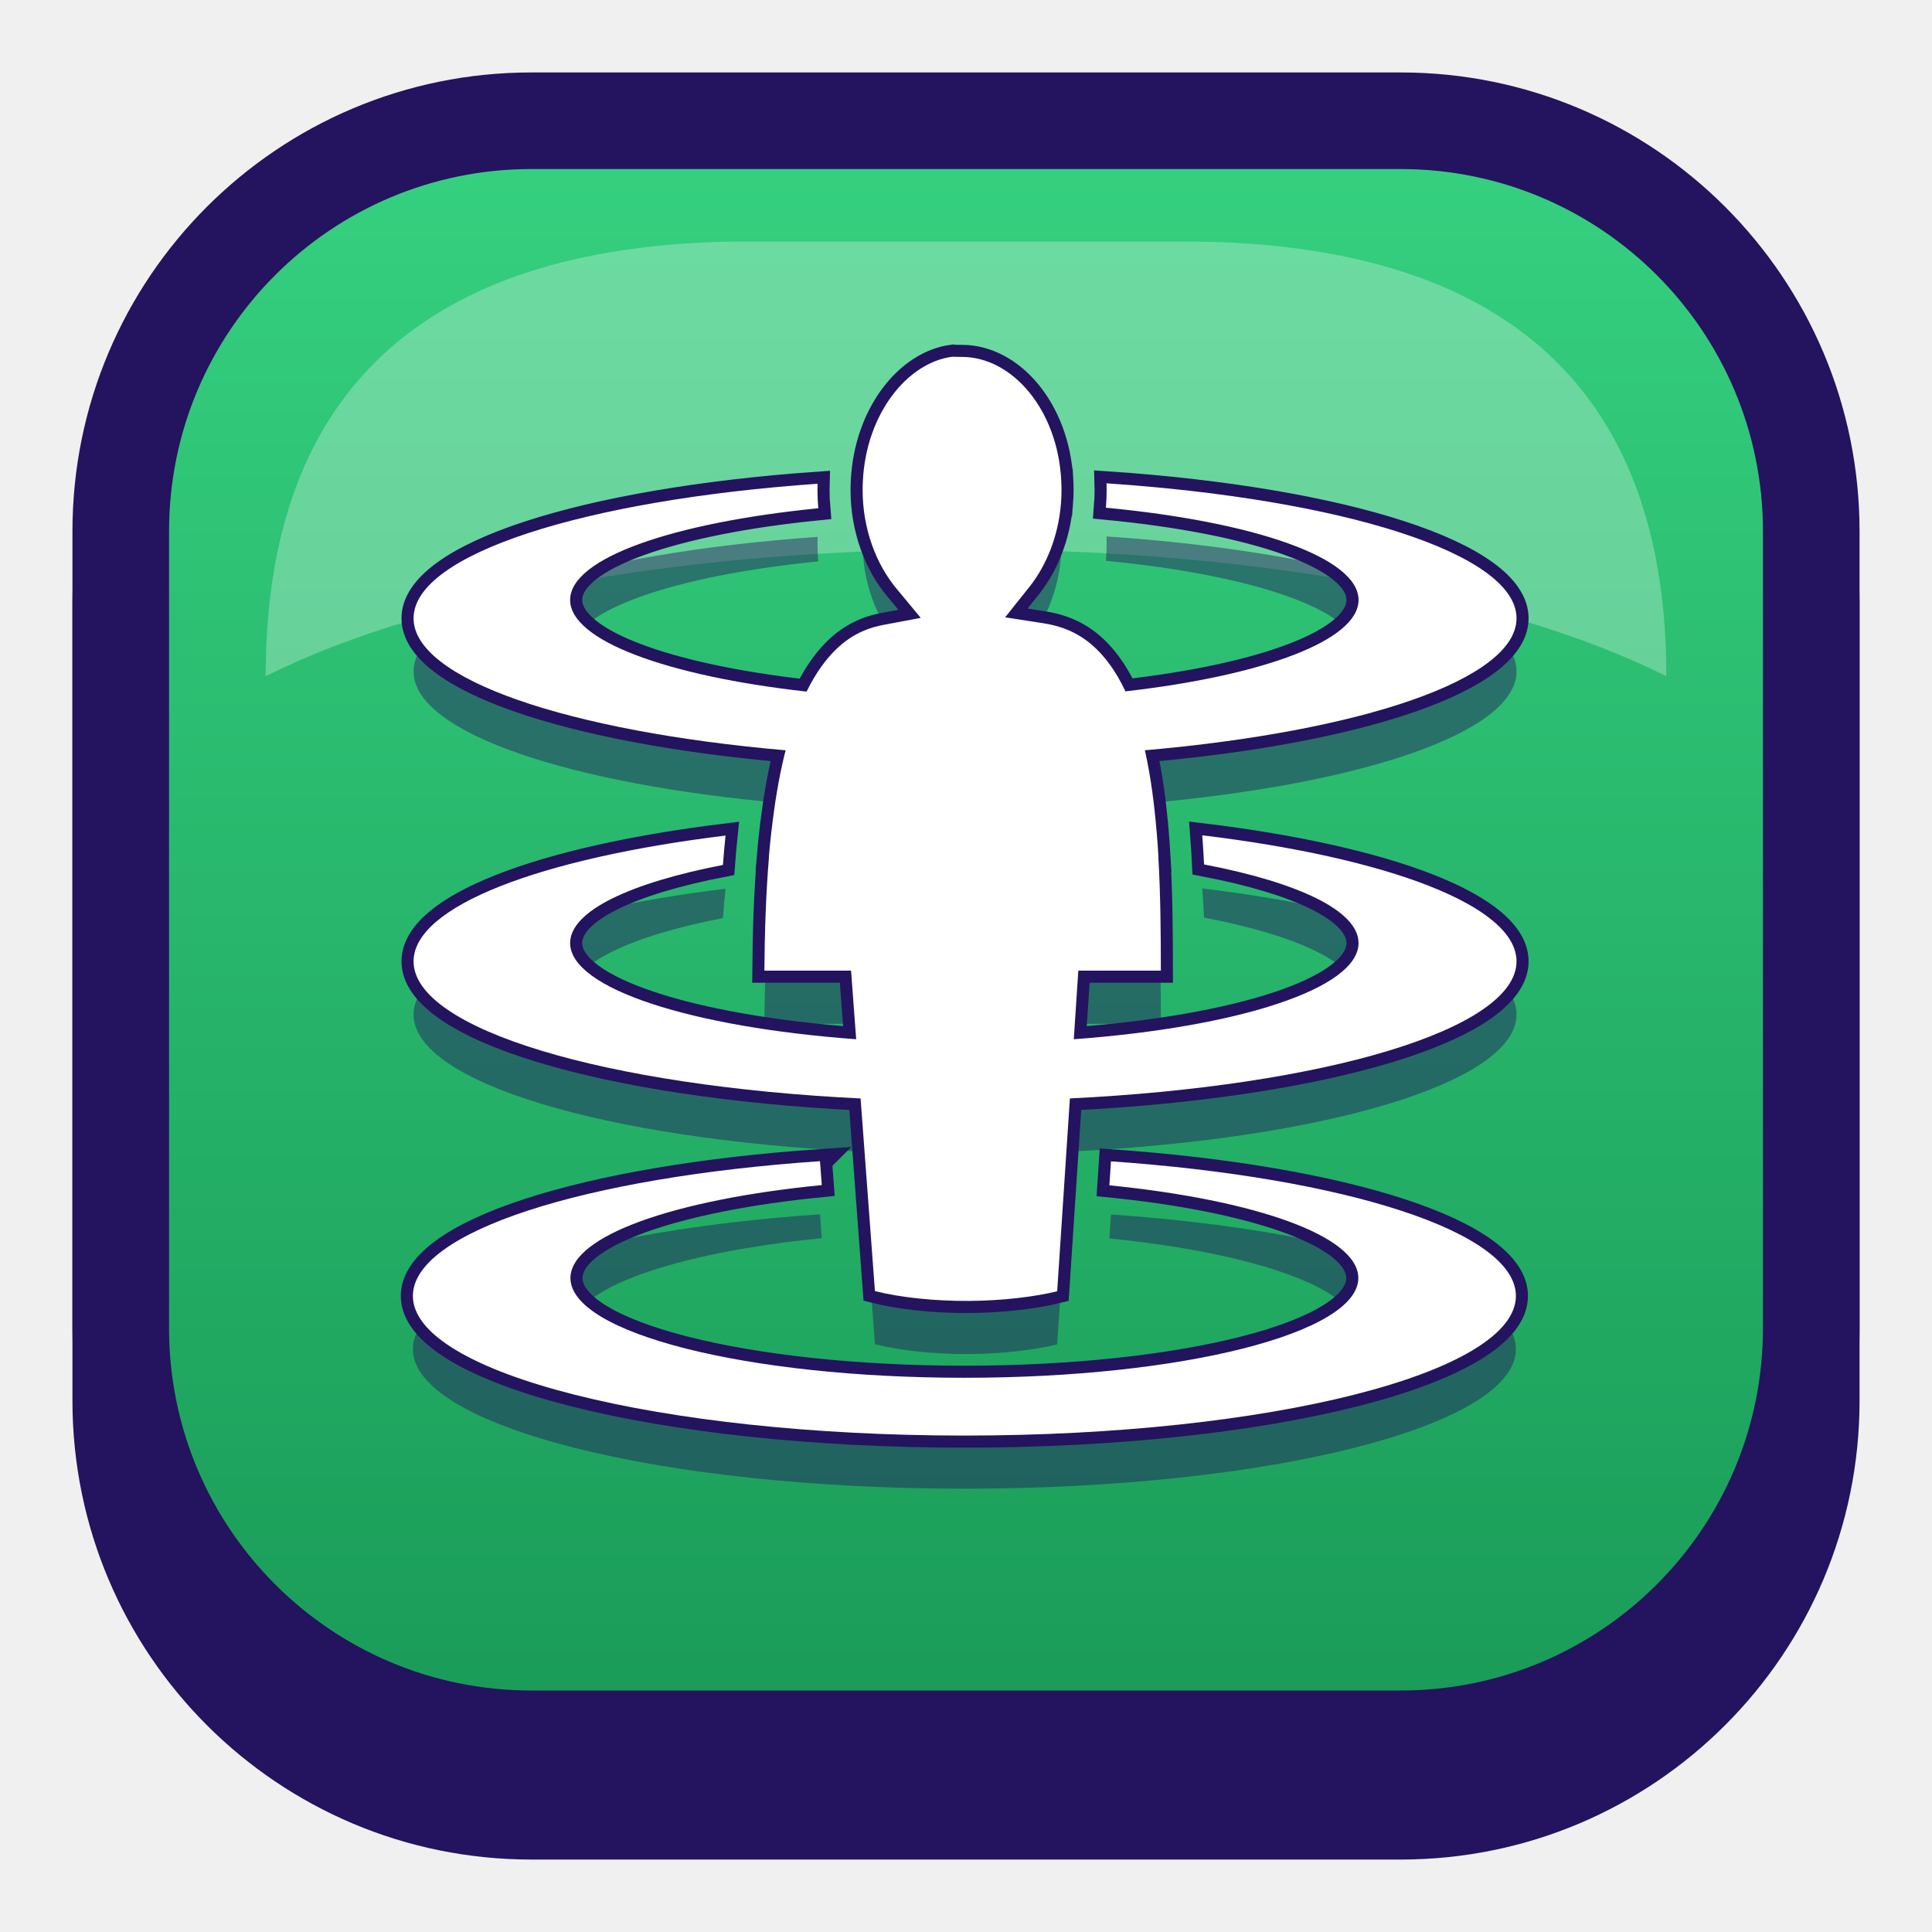
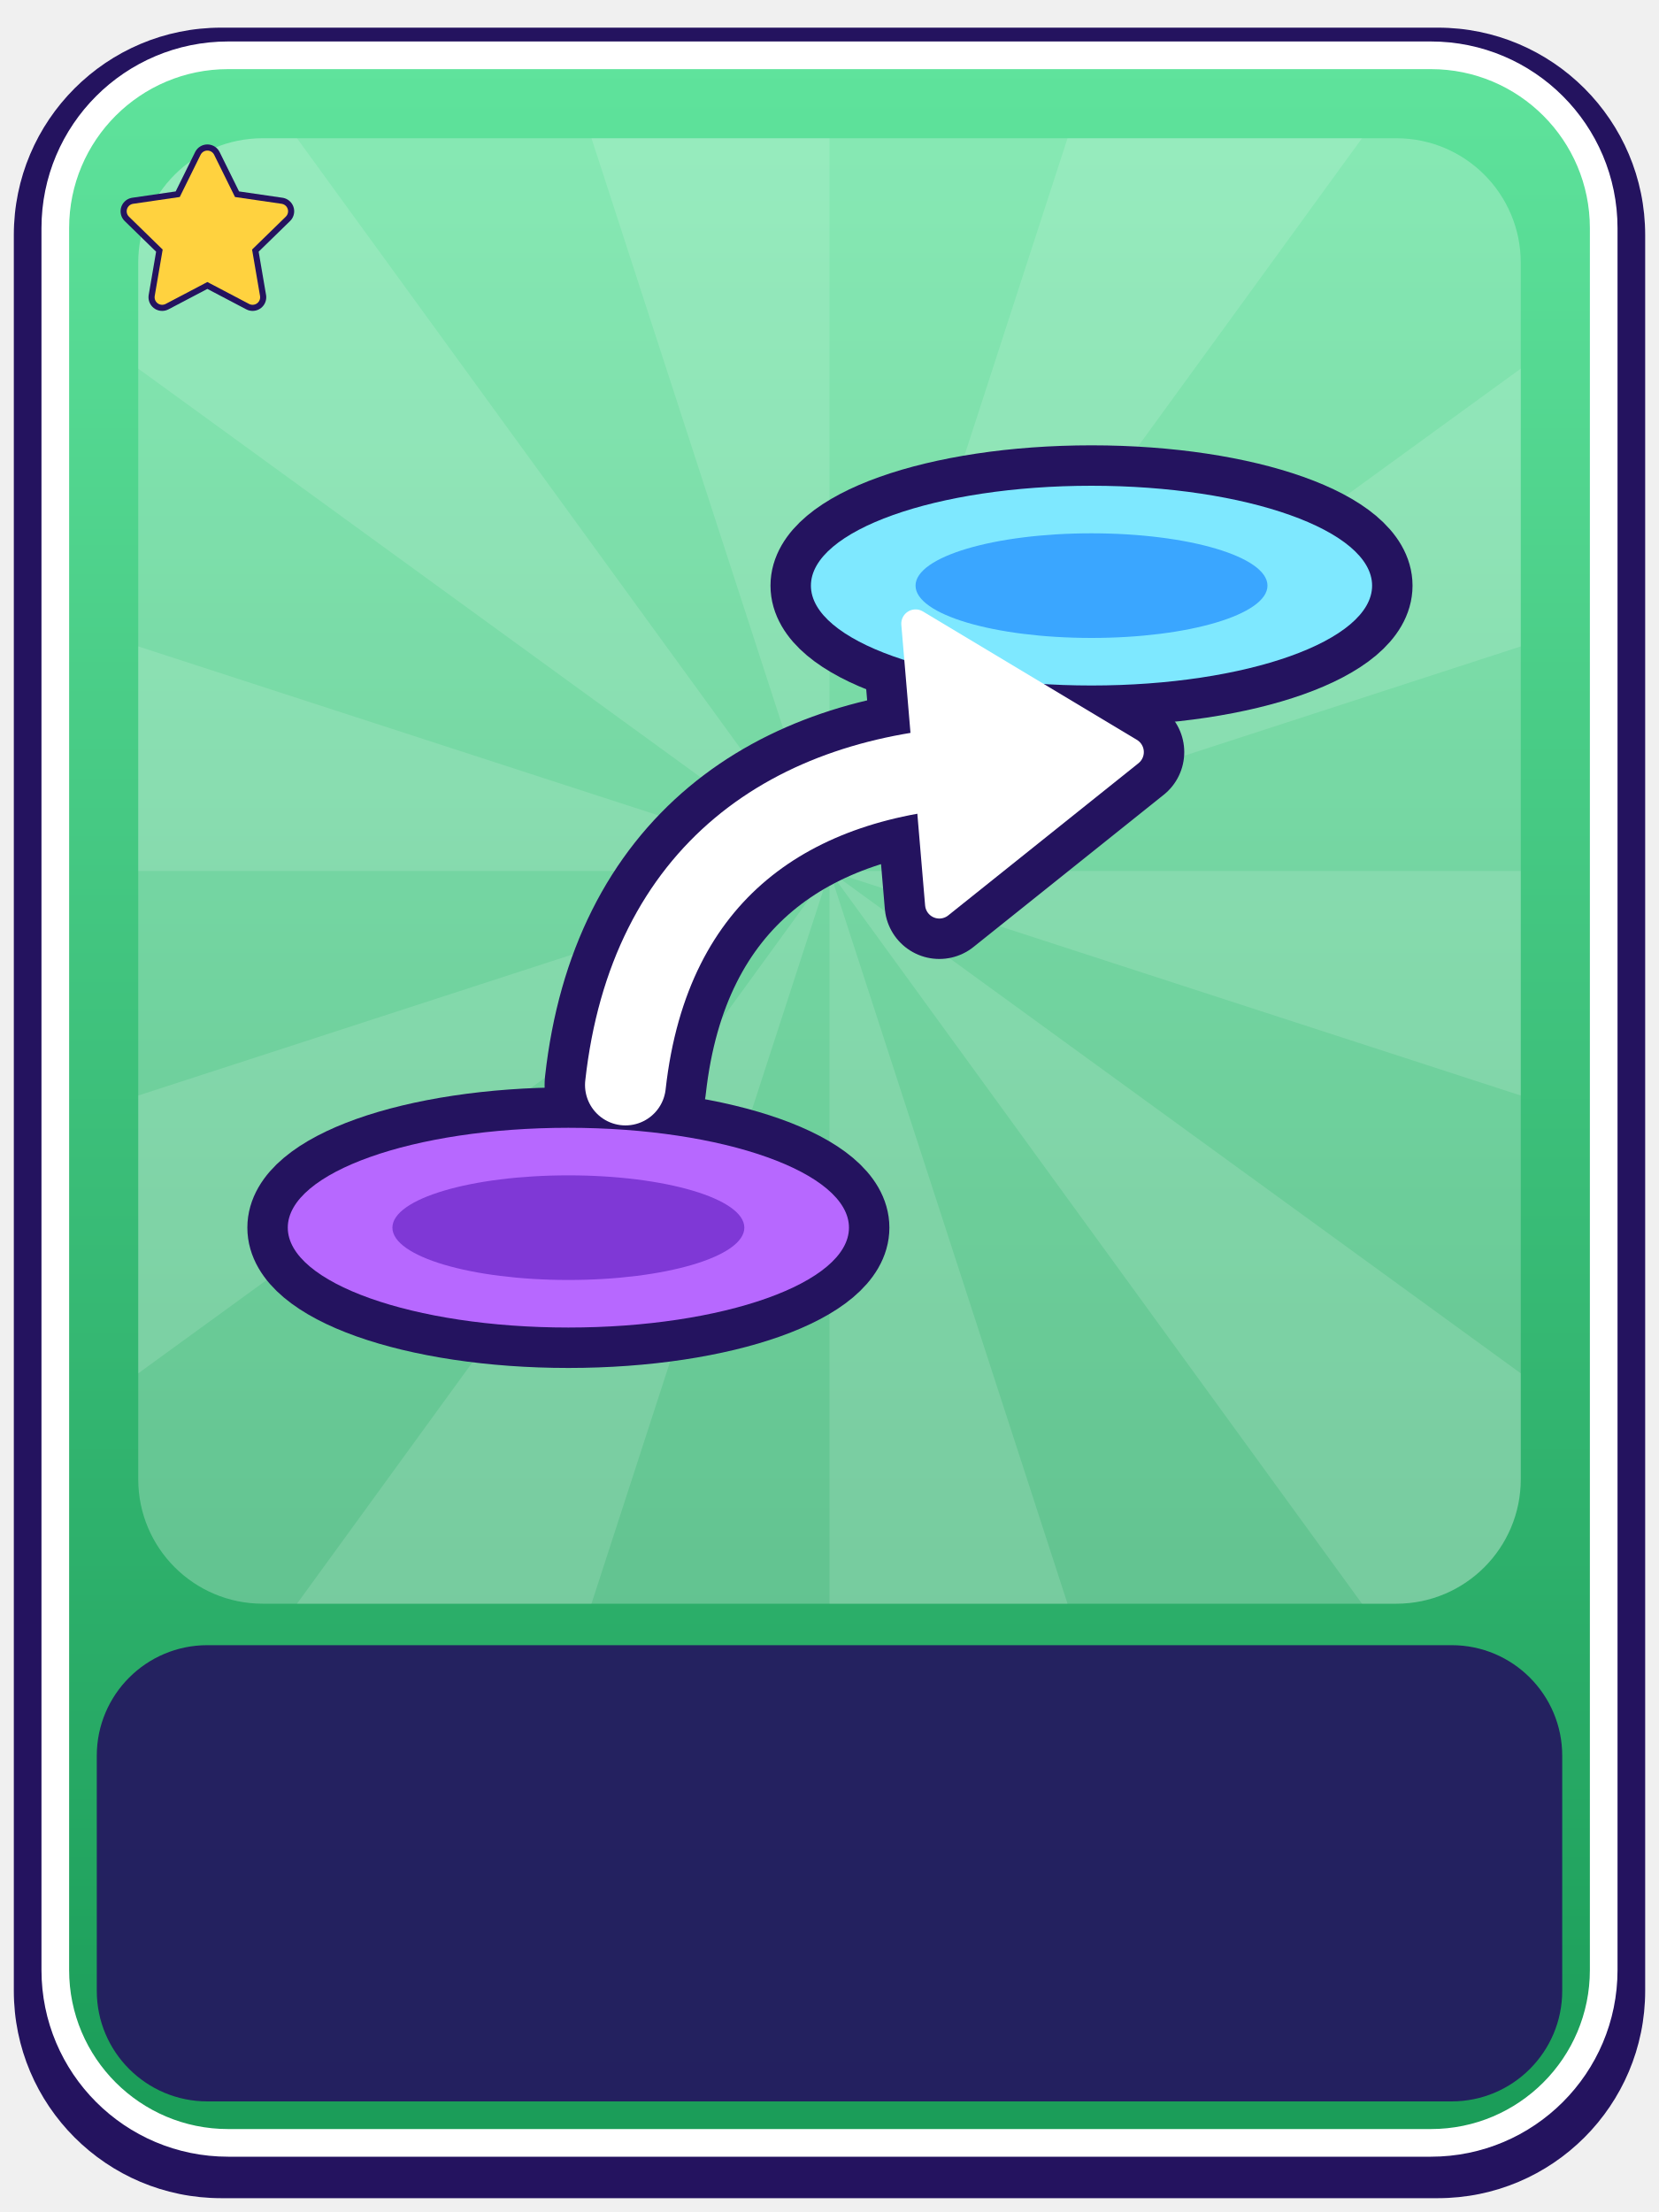
- <svg xmlns="http://www.w3.org/2000/svg" width="160" height="160" viewBox="0 0 160 160">
+ <svg xmlns="http://www.w3.org/2000/svg" width="240" height="320" viewBox="0 0 240 320">
  <defs>
    <linearGradient id="g" x1="0" y1="0" x2="0" y2="1">
-       <stop offset="0" stop-color="#35d07f" />
+       <stop offset="0" stop-color="#5fe39c" />
      <stop offset="1" stop-color="#1a9c58" />
    </linearGradient>
+     <clipPath id="p">
+       <rect x="20" y="20" width="200" height="212" rx="18" />
+     </clipPath>
  </defs>
-   <rect x="6" y="12" width="148" height="142" rx="38" fill="#24135f" />
-   <rect x="6" y="6" width="148" height="142" rx="38" fill="#24135f" />
-   <rect x="14" y="14" width="132" height="126" rx="30" fill="url(#g)" />
-   <path d="M22 56 C 22 30, 38 20, 62 20 L 98 20 C 122 20, 138 30, 138 56 C 110 42, 50 42, 22 56 Z" fill="#fff" opacity="0.28" />
-   <g transform="translate(29 25) scale(0.2)">
-     <path d="M249.334 22.717c-18.64 2.424-35.677 23.574-37.043 51.49v.02c-.057 1.186-.097 2.38-.097 3.59 0 16.362 5.658 30.827 13.942 40.818l10.127 12.213-15.592 2.933c-10.75 2.025-18.622 7.702-25.373 16.978-2.285 3.14-4.384 6.707-6.31 10.62-57.54-6.44-97.91-21.06-97.91-37.952 0-17.363 42.647-31.983 102.75-37.97-.213-2.51-.323-5.057-.323-7.636v-.002c0-.84.024-1.674.047-2.51-96.43 6.77-167.298 29.15-167.3 55.71-.002 25.33 64.462 46.86 154.074 54.67-.19.742-.394 1.465-.576 2.216-2.36 9.72-4.05 20.22-5.268 31.03-.01 0-.02 0-.03.002-.418 3.653-.78 7.34-1.095 11.046l.05-.005c-1.316 15.777-1.772 31.88-1.893 46.95h35.894l2.115 28.4c-68.24-4.994-118.444-21.004-118.444-39.843 0-13.243 24.83-24.89 63.27-32.33.3-4.056.66-8.115 1.076-12.162-76.42 9.353-129.17 29.168-129.172 52.086-.002 28.17 79.71 51.643 185.098 56.768l5.94 79.77c10.5 2.648 24.84 4.162 39.017 4.068 13.79-.092 27.235-1.71 36.45-4l5.263-79.846c105.308-5.14 184.935-28.605 184.935-56.76 0-23.013-53.196-42.895-130.13-52.2.304 4.02.557 8.047.755 12.07 38.883 7.43 63.965 19.17 63.965 32.536 0 18.84-49.804 34.85-117.908 39.844l1.87-28.402h34.18c-.012-15.113-.127-31.27-1.033-47.094.01 0 .02.002.032.004-.214-3.687-.472-7.352-.782-10.986l-.02-.002c-.94-11.157-2.367-21.984-4.546-31.967-.09-.405-.184-.803-.275-1.206 89.518-7.826 153.893-29.344 153.893-54.656 0-26.787-72.076-49.332-169.77-55.887.025.895.053 1.788.053 2.688 0 2.5-.104 4.97-.304 7.407 61.19 5.836 104.61 20.61 104.61 38.2 0 16.805-39.633 31.355-96.524 37.848-2.01-4.283-4.26-8.15-6.762-11.505-6.83-9.167-15.063-14.81-27.14-16.682l-15.913-2.47 10.037-12.59c6.928-8.69 11.912-20.715 13.057-34.268h.002c.163-1.95.25-3.93.25-5.938 0-.77-.022-1.532-.048-2.29-.015-.48-.033-.958-.057-1.434h-.002c-1.48-29.745-20.507-51.3-41.076-51.3-2.528 0-3.966-.087-4.03-.08h-.003zM194.54 355.822c-97.11 6.655-168.573 29.11-168.573 55.8 0 31.932 102.243 57.815 228.367 57.815S482.7 443.555 482.7 411.623c0-26.608-71.02-49.004-167.67-55.736l-.655 9.93c60.363 6.055 103.074 20.956 103.074 38.394 0 22.81-73.032 41.298-163.12 41.298-90.088 0-163.12-18.49-163.12-41.297 0-17.533 43.18-32.502 104.07-38.493l-.74-9.895z" fill="#24135f" opacity="0.45" transform="translate(0 22)" />
-     <path d="M249.334 22.717c-18.64 2.424-35.677 23.574-37.043 51.49v.02c-.057 1.186-.097 2.38-.097 3.59 0 16.362 5.658 30.827 13.942 40.818l10.127 12.213-15.592 2.933c-10.75 2.025-18.622 7.702-25.373 16.978-2.285 3.14-4.384 6.707-6.31 10.62-57.54-6.44-97.91-21.06-97.91-37.952 0-17.363 42.647-31.983 102.75-37.97-.213-2.51-.323-5.057-.323-7.636v-.002c0-.84.024-1.674.047-2.51-96.43 6.77-167.298 29.15-167.3 55.71-.002 25.33 64.462 46.86 154.074 54.67-.19.742-.394 1.465-.576 2.216-2.36 9.72-4.05 20.22-5.268 31.03-.01 0-.02 0-.03.002-.418 3.653-.78 7.34-1.095 11.046l.05-.005c-1.316 15.777-1.772 31.88-1.893 46.95h35.894l2.115 28.4c-68.24-4.994-118.444-21.004-118.444-39.843 0-13.243 24.83-24.89 63.27-32.33.3-4.056.66-8.115 1.076-12.162-76.42 9.353-129.17 29.168-129.172 52.086-.002 28.17 79.71 51.643 185.098 56.768l5.94 79.77c10.5 2.648 24.84 4.162 39.017 4.068 13.79-.092 27.235-1.71 36.45-4l5.263-79.846c105.308-5.14 184.935-28.605 184.935-56.76 0-23.013-53.196-42.895-130.13-52.2.304 4.02.557 8.047.755 12.07 38.883 7.43 63.965 19.17 63.965 32.536 0 18.84-49.804 34.85-117.908 39.844l1.87-28.402h34.18c-.012-15.113-.127-31.27-1.033-47.094.01 0 .02.002.032.004-.214-3.687-.472-7.352-.782-10.986l-.02-.002c-.94-11.157-2.367-21.984-4.546-31.967-.09-.405-.184-.803-.275-1.206 89.518-7.826 153.893-29.344 153.893-54.656 0-26.787-72.076-49.332-169.77-55.887.025.895.053 1.788.053 2.688 0 2.5-.104 4.97-.304 7.407 61.19 5.836 104.61 20.61 104.61 38.2 0 16.805-39.633 31.355-96.524 37.848-2.01-4.283-4.26-8.15-6.762-11.505-6.83-9.167-15.063-14.81-27.14-16.682l-15.913-2.47 10.037-12.59c6.928-8.69 11.912-20.715 13.057-34.268h.002c.163-1.95.25-3.93.25-5.938 0-.77-.022-1.532-.048-2.29-.015-.48-.033-.958-.057-1.434h-.002c-1.48-29.745-20.507-51.3-41.076-51.3-2.528 0-3.966-.087-4.03-.08h-.003zM194.54 355.822c-97.11 6.655-168.573 29.11-168.573 55.8 0 31.932 102.243 57.815 228.367 57.815S482.7 443.555 482.7 411.623c0-26.608-71.02-49.004-167.67-55.736l-.655 9.93c60.363 6.055 103.074 20.956 103.074 38.394 0 22.81-73.032 41.298-163.12 41.298-90.088 0-163.12-18.49-163.12-41.297 0-17.533 43.18-32.502 104.07-38.493l-.74-9.895z" fill="#ffffff" stroke="#24135f" stroke-width="10" paint-order="stroke" />
+   <rect x="2" y="4" width="236" height="314" rx="30" fill="#24135f" />
+   <rect x="8" y="8" width="224" height="302" rx="25" fill="url(#g)" stroke="#ffffff" stroke-width="4" />
+   <rect x="20" y="20" width="200" height="212" rx="18" fill="#ffffff" opacity="0.26" />
+   <g clip-path="url(#p)">
+     <polygon points="120,126 310.0,126.0 300.7,184.7" fill="#ffffff" opacity="0.13" />
+     <polygon points="120,126 273.7,237.7 231.7,279.7" fill="#ffffff" opacity="0.13" />
+     <polygon points="120,126 178.7,306.7 120.0,316.0" fill="#ffffff" opacity="0.13" />
+     <polygon points="120,126 61.3,306.7 8.3,279.7" fill="#ffffff" opacity="0.13" />
+     <polygon points="120,126 -33.7,237.7 -60.7,184.7" fill="#ffffff" opacity="0.13" />
+     <polygon points="120,126 -70.0,126.0 -60.7,67.3" fill="#ffffff" opacity="0.13" />
+     <polygon points="120,126 -33.7,14.3 8.3,-27.7" fill="#ffffff" opacity="0.13" />
+     <polygon points="120,126 61.3,-54.7 120.0,-64.0" fill="#ffffff" opacity="0.13" />
+     <polygon points="120,126 178.7,-54.7 231.7,-27.7" fill="#ffffff" opacity="0.13" />
+     <polygon points="120,126 273.7,14.3 300.7,67.3" fill="#ffffff" opacity="0.13" />
+   </g>
+   <g transform="translate(32 40) scale(0.344)">
+     <ellipse cx="146" cy="400" rx="118" ry="42" fill="#24135f" stroke="#24135f" stroke-width="34" stroke-linejoin="round" stroke-linecap="round" />
+     <ellipse cx="366" cy="130" rx="118" ry="42" fill="#24135f" stroke="#24135f" stroke-width="34" stroke-linejoin="round" stroke-linecap="round" />
+     <path d="M170 340 C180 250 240 210 318 206" fill="none" stroke="#24135f" stroke-width="68" stroke-linejoin="round" stroke-linecap="round" />
+     <polygon points="292,146 382,200 302,264" fill="#24135f" stroke="#24135f" stroke-width="46" stroke-linejoin="round" stroke-linecap="round" />
+     <ellipse cx="146" cy="400" rx="118" ry="42" fill="#b768ff" />
+     <ellipse cx="146" cy="400" rx="74" ry="22" fill="#7f38d6" />
+     <ellipse cx="366" cy="130" rx="118" ry="42" fill="#7ee8ff" />
+     <ellipse cx="366" cy="130" rx="74" ry="22" fill="#3aa6ff" />
+     <path d="M170 340 C180 250 240 210 318 206" fill="none" stroke="#ffffff" stroke-width="34" stroke-linejoin="round" stroke-linecap="round" />
+     <polygon points="292,146 382,200 302,264" fill="#ffffff" stroke="#ffffff" stroke-width="12" stroke-linejoin="round" stroke-linecap="round" />
+   </g>
+   <rect x="14" y="238" width="212" height="66" rx="16" fill="#24135f" opacity="0.9" />
+   <g transform="translate(30 34) scale(0.052)">
+     <polygon points="0.0,-214.0 62.9,-86.6 203.5,-66.1 101.8,33.1 125.8,173.1 0.0,107.0 -125.8,173.1 -101.8,33.1 -203.5,-66.1 -62.9,-86.6" fill="#24135f" stroke="#24135f" stroke-width="76" stroke-linejoin="round" stroke-linecap="round" />
+     <polygon points="0.0,-214.0 62.9,-86.6 203.5,-66.1 101.8,33.1 125.8,173.1 0.0,107.0 -125.8,173.1 -101.8,33.1 -203.5,-66.1 -62.9,-86.6" fill="#ffd23f" stroke="#ffd23f" stroke-width="42" stroke-linejoin="round" stroke-linecap="round" />
  </g>
</svg>
